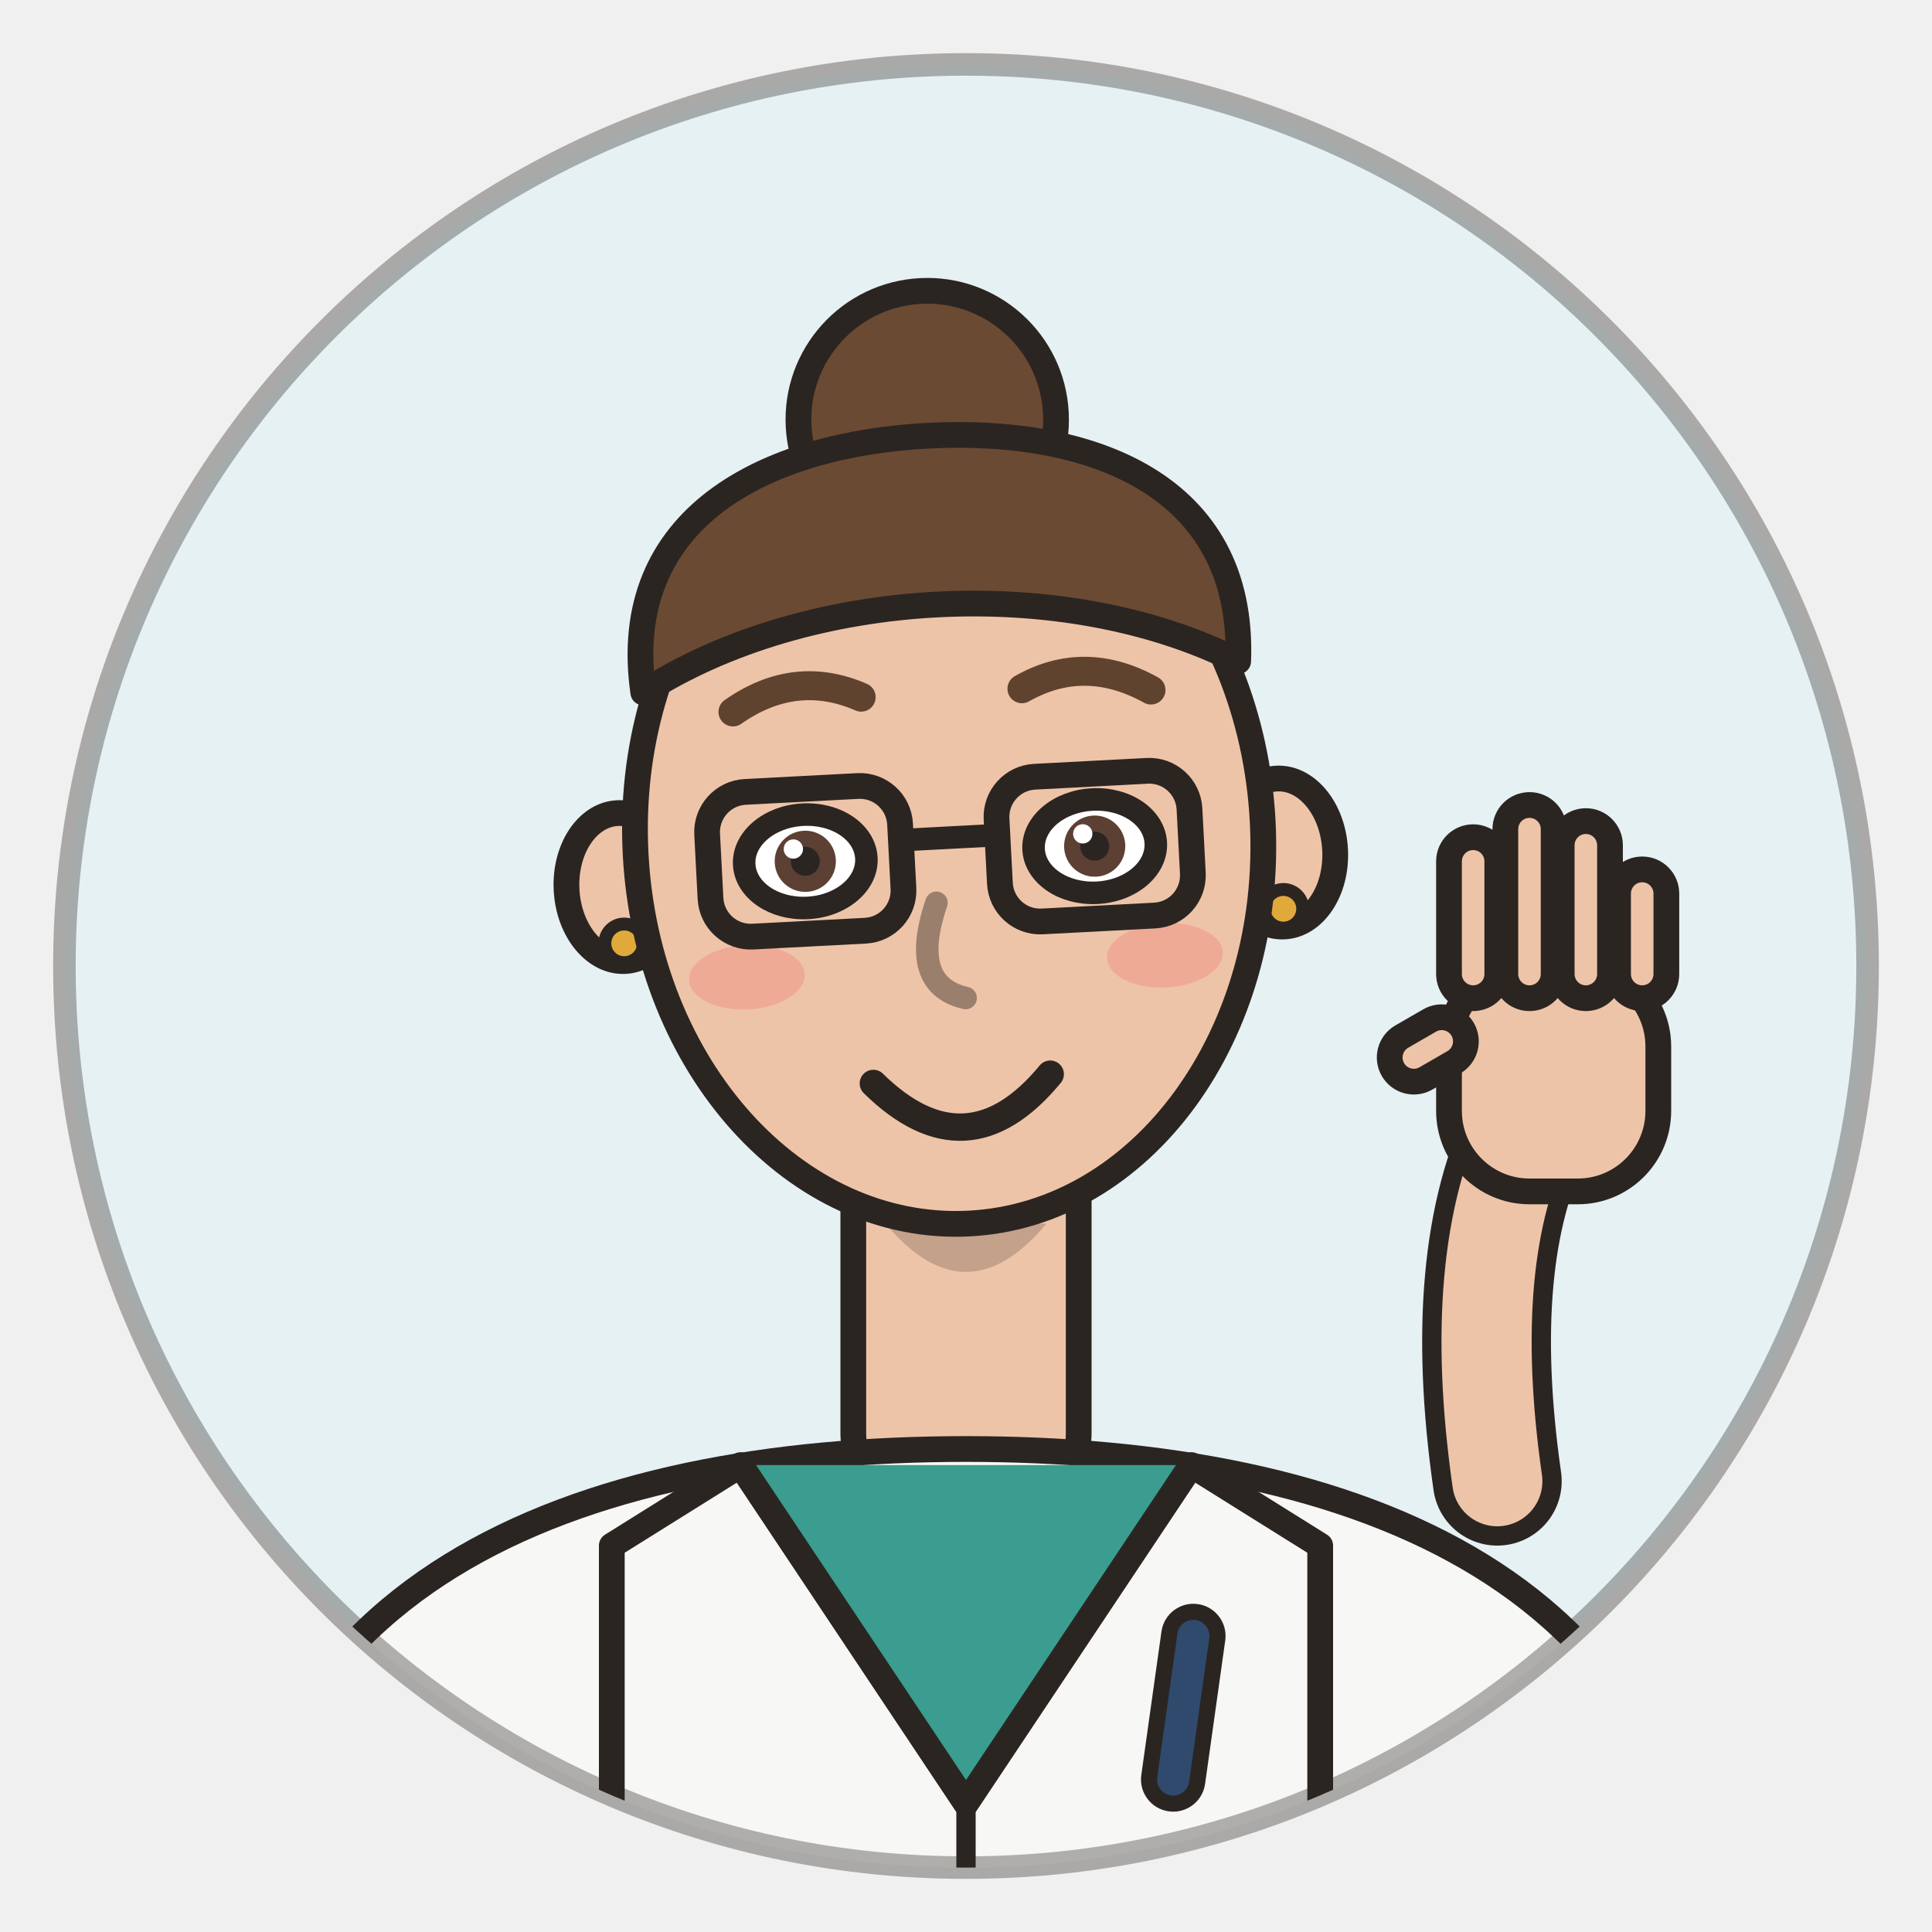
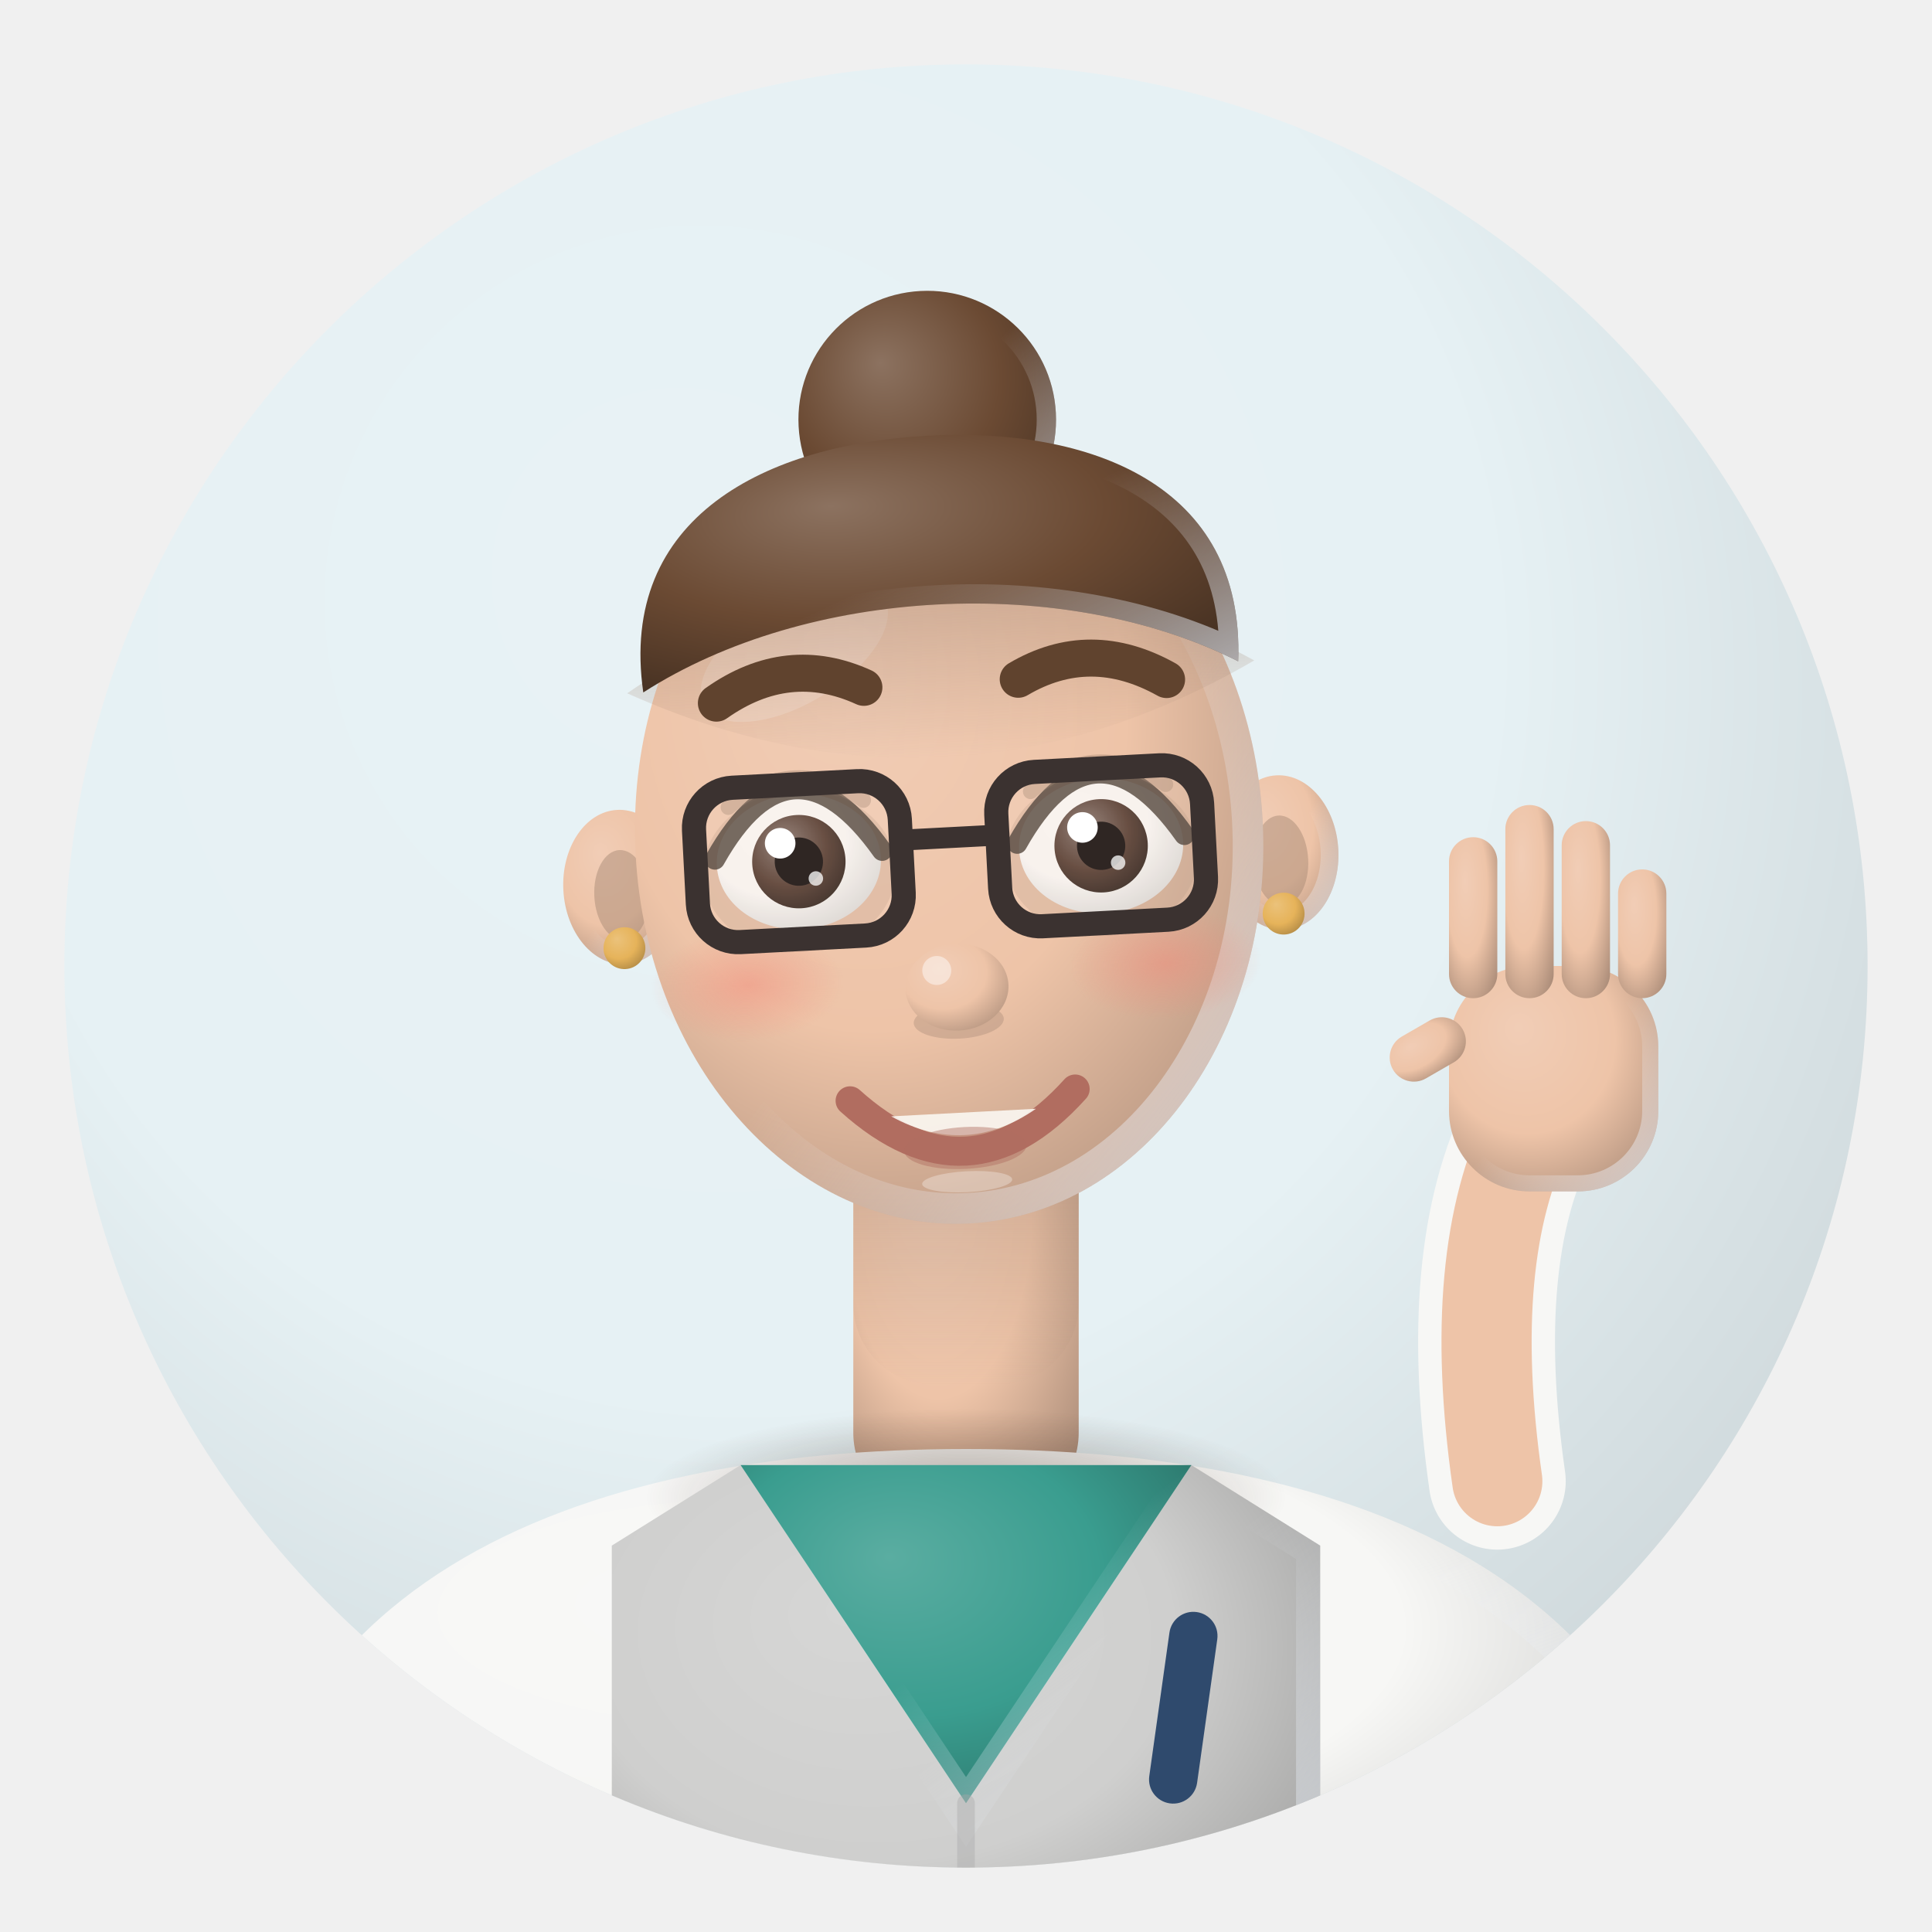
<svg xmlns="http://www.w3.org/2000/svg" viewBox="0 0 120 120" width="240" height="240" role="img" aria-label="Inês, waving hello">
  <defs>
-     <clipPath id="clip-pt-pt-pharmacist-ines">
-       <circle cx="60" cy="60" r="56" />
+     <linearGradient id="pt-pt-pharmacist-ines-rim" x1="0" y1="0" x2="1" y2="1">
+       <stop offset="50%" stop-color="#EEF5FF" stop-opacity="0" />
+       <stop offset="100%" stop-color="#EEF5FF" stop-opacity="0.62" />
+     </linearGradient>
+     <radialGradient id="pt-pt-pharmacist-ines-shadow" cx="0.5" cy="0.5" r="0.5">
+       <stop offset="0%" stop-color="#3A2418" stop-opacity="0.38" />
+       <stop offset="60%" stop-color="#3A2418" stop-opacity="0.17" />
+       <stop offset="100%" stop-color="#3A2418" stop-opacity="0" />
+     </radialGradient>
+     <radialGradient id="pt-pt-pharmacist-ines-skin" cx="0.42" cy="0.38" r="0.8" fx="0.33" fy="0.27">
+       <stop offset="0%" stop-color="#F1CDB6" />
+       <stop offset="52%" stop-color="#EEC4A8" />
+       <stop offset="100%" stop-color="#A78976" />
+     </radialGradient>
+     <radialGradient id="pt-pt-pharmacist-ines-hair" cx="0.42" cy="0.38" r="0.8" fx="0.33" fy="0.27">
+       <stop offset="0%" stop-color="#8C7260" />
+       <stop offset="52%" stop-color="#6B4A33" />
+       <stop offset="100%" stop-color="#422E20" />
+     </radialGradient>
+     <radialGradient id="pt-pt-pharmacist-ines-cloth" cx="0.42" cy="0.38" r="0.8" fx="0.33" fy="0.27">
+       <stop offset="0%" stop-color="#F8F8F7" />
+       <stop offset="52%" stop-color="#F7F7F5" />
+       <stop offset="100%" stop-color="#A8A8A7" />
+     </radialGradient>
+     <radialGradient id="pt-pt-pharmacist-ines-accent" cx="0.42" cy="0.38" r="0.8" fx="0.33" fy="0.27">
+       <stop offset="0%" stop-color="#5AADA1" />
+       <stop offset="52%" stop-color="#3A9D8F" />
+       <stop offset="100%" stop-color="#296E64" />
+     </radialGradient>
+     <radialGradient id="pt-pt-pharmacist-ines-disc" cx="0.42" cy="0.38" r="0.8" fx="0.33" fy="0.27">
+       <stop offset="0%" stop-color="#E8F2F5" />
+       <stop offset="52%" stop-color="#E6F1F4" />
+       <stop offset="100%" stop-color="#C6CFD2" />
+     </radialGradient>
+     <radialGradient id="pt-pt-pharmacist-ines-cloth2" cx="0.42" cy="0.38" r="0.8" fx="0.33" fy="0.27">
+       <stop offset="0%" stop-color="#D6D6D5" />
+       <stop offset="52%" stop-color="#CFCFCE" />
+       <stop offset="100%" stop-color="#959594" />
+     </radialGradient>
+     <linearGradient id="pt-pt-pharmacist-ines-neckshade" x1="0" y1="0" x2="0" y2="1">
+       <stop offset="0%" stop-color="#A28572" stop-opacity="0.55" />
+       <stop offset="100%" stop-color="#A28572" stop-opacity="0" />
+     </linearGradient>
+     <clipPath id="pt-pt-pharmacist-ines-c1">
+       <path d="M14,124 C14,98 36,90 60,90 C84,90 106,98 106,124Z" />
+     </clipPath>
+     <clipPath id="pt-pt-pharmacist-ines-c2">
+       <path d="M46,91 L60,112 L74,91 L82,96 L82,124 H38 V96Z" />
+     </clipPath>
+     <clipPath id="pt-pt-pharmacist-ines-c3">
+       <path d="M46,91 L60,112 L74,91Z" />
+     </clipPath>
+     <clipPath id="pt-pt-pharmacist-ines-c4">
+       <path d="M52,26 a8,8 0 1 0 16,0 a8,8 0 1 0 -16,0Z" />
+     </clipPath>
+     <clipPath id="pt-pt-pharmacist-ines-c5">
+       <path d="M41.5,42 C40.5,31 50,27 60,27 C70,27 79.5,31 78.5,42 C68,36 52,36 41.5,42Z" />
+     </clipPath>
+     <radialGradient id="pt-pt-pharmacist-ines-gold" cx="0.42" cy="0.38" r="0.8" fx="0.33" fy="0.27">
+       <stop offset="0%" stop-color="#EBC27B" />
+       <stop offset="52%" stop-color="#E6B35A" />
+       <stop offset="100%" stop-color="#A17D3F" />
+     </radialGradient>
+     <clipPath id="pt-pt-pharmacist-ines-c6">
+       <path d="M35.9,54 a3.6,4.8 0 1 0 7.2,0 a3.6,4.8 0 1 0 -7.2,0Z" />
+     </clipPath>
+     <clipPath id="pt-pt-pharmacist-ines-c7">
+       <path d="M76.9,54 a3.6,4.8 0 1 0 7.2,0 a3.6,4.8 0 1 0 -7.2,0Z" />
+     </clipPath>
+     <clipPath id="pt-pt-pharmacist-ines-c8">
+       <path d="M40.5,52 a19.5,24 0 1 0 39,0 a19.5,24 0 1 0 -39,0Z" />
+     </clipPath>
+     <linearGradient id="pt-pt-pharmacist-ines-hairshadow" x1="0" y1="0" x2="0" y2="1">
+       <stop offset="0%" stop-color="#A28572" stop-opacity="0.45" />
+       <stop offset="100%" stop-color="#A28572" stop-opacity="0" />
+     </linearGradient>
+     <radialGradient id="pt-pt-pharmacist-ines-blush" cx="0.5" cy="0.5" r="0.5">
+       <stop offset="0%" stop-color="#F08A7A" stop-opacity="0.5" />
+       <stop offset="100%" stop-color="#F08A7A" stop-opacity="0" />
+     </radialGradient>
+     <radialGradient id="pt-pt-pharmacist-ines-eyewhite" cx="0.42" cy="0.38" r="0.8" fx="0.33" fy="0.27">
+       <stop offset="0%" stop-color="#F8F2ED" />
+       <stop offset="52%" stop-color="#F7F1EC" />
+       <stop offset="100%" stop-color="#CFCAC6" />
+     </radialGradient>
+     <radialGradient id="pt-pt-pharmacist-ines-iris" cx="0.42" cy="0.38" r="0.8" fx="0.33" fy="0.27">
+       <stop offset="0%" stop-color="#8D7970" />
+       <stop offset="52%" stop-color="#5C4033" />
+       <stop offset="100%" stop-color="#291D17" />
+     </radialGradient>
+     <clipPath id="pt-pt-pharmacist-ines-c9">
+       <path d="M95,60H98A5,5 0 0 1 103,65V69A5,5 0 0 1 98,74H95A5,5 0 0 1 90,69V65A5,5 0 0 1 95,60Z" />
+     </clipPath>
+     <clipPath id="pt-pt-pharmacist-ines-c10">
+       <path d="M4,60 a56,56 0 1 0 112,0 a56,56 0 1 0 -112,0Z" />
    </clipPath>
  </defs>
-   <circle cx="60" cy="60" r="56" fill="#E6F1F4" />
-   <g clip-path="url(#clip-pt-pt-pharmacist-ines)">
-     <path d="M58,66H62A5,5 0 0 1 67,71V89A5,5 0 0 1 62,94H58A5,5 0 0 1 53,89V71A5,5 0 0 1 58,66Z" fill="#EEC4A8" stroke="#2B2522" stroke-width="1.6" />
-     <path d="M55,76 Q60,82 65,76" fill="#C3A18A" stroke="none" />
-     <path d="M14,124 C14,98 36,90 60,90 C84,90 106,98 106,124Z" fill="#F7F7F5" stroke="#2B2522" stroke-width="1.6" stroke-linejoin="round" />
-     <path d="M46,91 L60,112 L74,91 L82,96 L82,124 H38 V96Z" fill="#F7F7F5" stroke="#2B2522" stroke-width="1.6" stroke-linejoin="round" />
-     <path d="M46,91 L60,112 L74,91" fill="#3A9D8F" stroke="#2B2522" stroke-width="1.6" stroke-linejoin="round" />
-     <path d="M60,112 V124" fill="none" stroke="#2B2522" stroke-width="1.2" stroke-linecap="round" stroke-linejoin="round" />
-     <path d="M73.5,100H73.5A1.5,1.5 0 0 1 75,101.5V110.5A1.5,1.5 0 0 1 73.5,112H73.5A1.5,1.5 0 0 1 72,110.5V101.5A1.5,1.5 0 0 1 73.5,100Z" fill="#2F4A6D" stroke="#2B2522" stroke-width="1" transform="rotate(8 73 106)" />
-     <g transform="translate(60,72) rotate(-3) translate(-60,-72)">
-       <ellipse cx="39.5" cy="54" rx="3.4" ry="4.6" fill="#EEC4A8" stroke="#2B2522" stroke-width="1.6" />
-       <ellipse cx="80.5" cy="54" rx="3.4" ry="4.6" fill="#EEC4A8" stroke="#2B2522" stroke-width="1.6" />
-       <circle cx="39.5" cy="57.5" r="1.2" fill="#E0A93A" stroke="#2B2522" stroke-width="0.8" />
-       <circle cx="80.5" cy="57.5" r="1.2" fill="#E0A93A" stroke="#2B2522" stroke-width="0.8" />
-       <path d="M40.5,52 a19.5,24 0 1 0 39,0 a19.5,24 0 1 0 -39,0Z" fill="#EEC4A8" stroke="#2B2522" stroke-width="1.6" />
-       <ellipse cx="51" cy="53" rx="3.8" ry="2.9" fill="#FFFFFF" stroke="#2B2522" stroke-width="1.4" />
-       <circle cx="51" cy="53" r="1.9" fill="#5C4033" />
-       <circle cx="51" cy="53" r="0.9" fill="#2B2522" />
-       <circle cx="50.3" cy="52.2" r="0.6" fill="#FFFFFF" />
-       <ellipse cx="69" cy="53" rx="3.8" ry="2.9" fill="#FFFFFF" stroke="#2B2522" stroke-width="1.4" />
-       <circle cx="69" cy="53" r="1.9" fill="#5C4033" />
-       <circle cx="69" cy="53" r="0.9" fill="#2B2522" />
-       <circle cx="68.3" cy="52.2" r="0.6" fill="#FFFFFF" />
-       <path d="M47,43.5 Q51,41 55,43" fill="none" stroke="#60432E" stroke-width="1.8" stroke-linecap="round" stroke-linejoin="round" />
-       <path d="M65,43 Q69,41 73,43.5" fill="none" stroke="#60432E" stroke-width="1.8" stroke-linecap="round" stroke-linejoin="round" />
-       <path d="M59,56 q-2,5 1.5,6" fill="none" stroke="#9B7F6D" stroke-width="1.4" stroke-linecap="round" stroke-linejoin="round" />
-       <path d="M54.5,67 Q60,73 65.5,67" fill="none" stroke="#2B2522" stroke-width="1.7" stroke-linecap="round" stroke-linejoin="round" />
-       <ellipse cx="47" cy="60" rx="3.6" ry="2" fill="#F08A80" fill-opacity="0.45" />
-       <ellipse cx="73" cy="60" rx="3.6" ry="2" fill="#F08A80" fill-opacity="0.45" />
-       <path d="M47.5,48.5H54.5A2.5,2.5 0 0 1 57,51V55A2.5,2.5 0 0 1 54.5,57.5H47.5A2.5,2.5 0 0 1 45,55V51A2.5,2.5 0 0 1 47.5,48.5Z" fill="none" stroke="#2B2522" stroke-width="1.6" stroke-linecap="round" stroke-linejoin="round" />
-       <path d="M65.5,48.5H72.5A2.5,2.5 0 0 1 75,51V55A2.5,2.5 0 0 1 72.5,57.5H65.5A2.5,2.5 0 0 1 63,55V51A2.5,2.5 0 0 1 65.5,48.5Z" fill="none" stroke="#2B2522" stroke-width="1.6" stroke-linecap="round" stroke-linejoin="round" />
-       <line x1="57" y1="52" x2="63" y2="52" fill="none" stroke="#2B2522" stroke-width="1.4" stroke-linecap="round" stroke-linejoin="round" />
-       <circle cx="60" cy="26" r="8" fill="#6B4A33" stroke="#2B2522" stroke-width="1.6" stroke-linejoin="round" />
-       <path d="M41.5,42 C40.5,31 50,27 60,27 C70,27 79.5,31 78.5,42 C68,36 52,36 41.5,42Z" fill="#6B4A33" stroke="#2B2522" stroke-width="1.6" stroke-linejoin="round" />
+   <path d="M4,60 a56,56 0 1 0 112,0 a56,56 0 1 0 -112,0Z" fill="url(#pt-pt-pharmacist-ines-disc)" />
+   <g clip-path="url(#pt-pt-pharmacist-ines-c10)">
+     <path d="M58,66H62A5,5 0 0 1 67,71V89A5,5 0 0 1 62,94H58A5,5 0 0 1 53,89V71A5,5 0 0 1 58,66Z" fill="url(#pt-pt-pharmacist-ines-skin)" />
+     <path d="M58,66H62A5,5 0 0 1 67,71V81A5,5 0 0 1 62,86H58A5,5 0 0 1 53,81V71A5,5 0 0 1 58,66Z" fill="url(#pt-pt-pharmacist-ines-neckshade)" />
+     <path d="M14,124 C14,98 36,90 60,90 C84,90 106,98 106,124Z" fill="url(#pt-pt-pharmacist-ines-cloth)" />
+     <path d="M14,124 C14,98 36,90 60,90 C84,90 106,98 106,124Z" fill="none" stroke="url(#pt-pt-pharmacist-ines-rim)" stroke-width="4.2" clip-path="url(#pt-pt-pharmacist-ines-c1)" />
+     <ellipse cx="60" cy="93" rx="20" ry="5.5" fill="url(#pt-pt-pharmacist-ines-shadow)" />
+     <path d="M46,91 L60,112 L74,91 L82,96 L82,124 H38 V96Z" fill="url(#pt-pt-pharmacist-ines-cloth2)" />
+     <path d="M46,91 L60,112 L74,91 L82,96 L82,124 H38 V96Z" fill="none" stroke="url(#pt-pt-pharmacist-ines-rim)" stroke-width="3" clip-path="url(#pt-pt-pharmacist-ines-c2)" />
+     <path d="M46,91 L60,112 L74,91Z" fill="url(#pt-pt-pharmacist-ines-accent)" />
+     <path d="M46,91 L60,112 L74,91Z" fill="none" stroke="url(#pt-pt-pharmacist-ines-rim)" stroke-width="1.8" clip-path="url(#pt-pt-pharmacist-ines-c3)" />
+     <path d="M60,112 V124" fill="none" stroke="#A8A8A7" stroke-width="1.1" stroke-linecap="round" stroke-linejoin="round" stroke-opacity="0.4" />
+     <path d="M73.5,100H73.5A1.5,1.5 0 0 1 75,101.5V110.5A1.5,1.5 0 0 1 73.5,112H73.5A1.5,1.5 0 0 1 72,110.5V101.5A1.5,1.5 0 0 1 73.5,100Z" fill="#2F4A6D" transform="rotate(8 73 106)" />
+     <g transform="translate(60 72) rotate(-3) scale(1) translate(-60 -72)">
+       <path d="M35.9,54 a3.6,4.8 0 1 0 7.2,0 a3.6,4.8 0 1 0 -7.2,0Z" fill="url(#pt-pt-pharmacist-ines-skin)" />
+       <path d="M35.9,54 a3.6,4.8 0 1 0 7.2,0 a3.6,4.8 0 1 0 -7.2,0Z" fill="none" stroke="url(#pt-pt-pharmacist-ines-rim)" stroke-width="2.2" clip-path="url(#pt-pt-pharmacist-ines-c6)" />
+       <ellipse cx="39.5" cy="54.5" rx="1.7" ry="2.8" fill="#A28572" fill-opacity="0.45" />
+       <circle cx="39.5" cy="57.8" r="1.3" fill="url(#pt-pt-pharmacist-ines-gold)" />
+       <path d="M76.9,54 a3.6,4.8 0 1 0 7.2,0 a3.6,4.8 0 1 0 -7.2,0Z" fill="url(#pt-pt-pharmacist-ines-skin)" />
+       <path d="M76.9,54 a3.6,4.8 0 1 0 7.2,0 a3.6,4.8 0 1 0 -7.2,0Z" fill="none" stroke="url(#pt-pt-pharmacist-ines-rim)" stroke-width="2.2" clip-path="url(#pt-pt-pharmacist-ines-c7)" />
+       <ellipse cx="80.5" cy="54.5" rx="1.7" ry="2.8" fill="#A28572" fill-opacity="0.45" />
+       <circle cx="80.5" cy="57.8" r="1.3" fill="url(#pt-pt-pharmacist-ines-gold)" />
+       <path d="M40.5,52 a19.5,24 0 1 0 39,0 a19.5,24 0 1 0 -39,0Z" fill="url(#pt-pt-pharmacist-ines-skin)" />
+       <path d="M40.5,52 a19.5,24 0 1 0 39,0 a19.5,24 0 1 0 -39,0Z" fill="none" stroke="url(#pt-pt-pharmacist-ines-rim)" stroke-width="3.8" clip-path="url(#pt-pt-pharmacist-ines-c8)" />
+       <ellipse cx="51" cy="40" rx="6.5" ry="3.2" transform="rotate(-28 51 40)" fill="#FFFFFF" fill-opacity="0.2" />
+       <path d="M40.5,42 Q60,30 79.5,42 Q60,52 40.5,42Z" fill="url(#pt-pt-pharmacist-ines-hairshadow)" />
+       <ellipse cx="47" cy="60.5" rx="6" ry="3.5" fill="url(#pt-pt-pharmacist-ines-blush)" />
+       <ellipse cx="73" cy="60.5" rx="6" ry="3.5" fill="url(#pt-pt-pharmacist-ines-blush)" />
+       <ellipse cx="50.6" cy="53.6" rx="6" ry="5" fill="#A28572" fill-opacity="0.2" />
+       <ellipse cx="50.6" cy="53" rx="5.1" ry="4.2" fill="url(#pt-pt-pharmacist-ines-eyewhite)" />
+       <circle cx="50.6" cy="53" r="2.9" fill="url(#pt-pt-pharmacist-ines-iris)" />
+       <circle cx="50.6" cy="53" r="1.5" fill="#1D1310" />
+       <circle cx="49.5" cy="51.8" r="0.95" fill="#FFFFFF" />
+       <circle cx="51.6" cy="54.1" r="0.45" fill="#FFFFFF" fill-opacity="0.75" />
+       <path d="M45.4,52.6 Q50.6,44.4 55.8,52.6" fill="none" stroke="#514339" stroke-width="1.25" stroke-linecap="round" stroke-linejoin="round" stroke-opacity="0.85" />
+       <path d="M46.4,49.4 Q50.6,46.2 54.8,49.4" fill="none" stroke="#A28572" stroke-width="0.95" stroke-linecap="round" stroke-linejoin="round" stroke-opacity="0.4" />
+       <ellipse cx="69.4" cy="53.6" rx="6" ry="5" fill="#A28572" fill-opacity="0.2" />
+       <ellipse cx="69.4" cy="53" rx="5.1" ry="4.2" fill="url(#pt-pt-pharmacist-ines-eyewhite)" />
+       <circle cx="69.4" cy="53" r="2.9" fill="url(#pt-pt-pharmacist-ines-iris)" />
+       <circle cx="69.4" cy="53" r="1.5" fill="#1D1310" />
+       <circle cx="68.3" cy="51.8" r="0.95" fill="#FFFFFF" />
+       <circle cx="70.4" cy="54.1" r="0.45" fill="#FFFFFF" fill-opacity="0.75" />
+       <path d="M64.2,52.6 Q69.4,44.4 74.6,52.6" fill="none" stroke="#514339" stroke-width="1.25" stroke-linecap="round" stroke-linejoin="round" stroke-opacity="0.85" />
+       <path d="M65.2,49.4 Q69.4,46.2 73.6,49.4" fill="none" stroke="#A28572" stroke-width="0.95" stroke-linecap="round" stroke-linejoin="round" stroke-opacity="0.4" />
+       <path d="M46,42.9 Q50.6,40 55.2,42.4" fill="none" stroke="#60432E" stroke-width="2.3" stroke-linecap="round" stroke-linejoin="round" />
+       <path d="M64.8,42.4 Q69.4,40 74,42.9" fill="none" stroke="#60432E" stroke-width="2.3" stroke-linecap="round" stroke-linejoin="round" />
+       <ellipse cx="60" cy="63.4" rx="2.8" ry="1.1" fill="#A28572" fill-opacity="0.35" />
+       <path d="M56.8,61.3 a3.2,2.7 0 1 0 6.4,0 a3.2,2.7 0 1 0 -6.4,0Z" fill="url(#pt-pt-pharmacist-ines-skin)" />
+       <circle cx="58.8" cy="60.2" r="0.9" fill="#FFFFFF" fill-opacity="0.45" />
+       <path d="M53,68 Q60,75 67,68" fill="none" stroke="#B16D60" stroke-width="1.8" stroke-linecap="round" stroke-linejoin="round" />
+       <path d="M55.5,69.1 Q60,71.9 64.5,69.1Z" fill="#FBF7F2" fill-opacity="0.9" />
+       <ellipse cx="60" cy="71.3" rx="3.8" ry="1.3" fill="#B16D60" fill-opacity="0.45" />
+       <ellipse cx="60" cy="73.4" rx="2.8" ry="0.65" fill="#FFFFFF" fill-opacity="0.3" />
+       <path d="M52,26 a8,8 0 1 0 16,0 a8,8 0 1 0 -16,0Z" fill="url(#pt-pt-pharmacist-ines-hair)" />
+       <path d="M52,26 a8,8 0 1 0 16,0 a8,8 0 1 0 -16,0Z" fill="none" stroke="url(#pt-pt-pharmacist-ines-rim)" stroke-width="2.4" clip-path="url(#pt-pt-pharmacist-ines-c4)" />
+       <path d="M41.5,42 C40.5,31 50,27 60,27 C70,27 79.5,31 78.5,42 C68,36 52,36 41.5,42Z" fill="url(#pt-pt-pharmacist-ines-hair)" />
+       <path d="M41.5,42 C40.5,31 50,27 60,27 C70,27 79.5,31 78.5,42 C68,36 52,36 41.5,42Z" fill="none" stroke="url(#pt-pt-pharmacist-ines-rim)" stroke-width="2.4" clip-path="url(#pt-pt-pharmacist-ines-c5)" />
+       <path d="M46.7,48.2H54.5A2.5,2.5 0 0 1 57,50.7V55.3A2.5,2.5 0 0 1 54.5,57.8H46.7A2.5,2.5 0 0 1 44.2,55.3V50.7A2.5,2.5 0 0 1 46.7,48.2Z" fill="#FFFFFF" fill-opacity="0.08" />
+       <path d="M65.5,48.2H73.3A2.5,2.5 0 0 1 75.8,50.7V55.3A2.5,2.5 0 0 1 73.3,57.8H65.5A2.5,2.5 0 0 1 63,55.3V50.7A2.5,2.5 0 0 1 65.5,48.2Z" fill="#FFFFFF" fill-opacity="0.08" />
+       <path d="M46.7,48.2H54.5A2.5,2.5 0 0 1 57,50.7V55.3A2.5,2.5 0 0 1 54.5,57.8H46.7A2.5,2.5 0 0 1 44.2,55.3V50.7A2.5,2.5 0 0 1 46.7,48.2Z" fill="none" stroke="#3B3230" stroke-width="1.5" stroke-linecap="round" stroke-linejoin="round" />
+       <path d="M65.5,48.2H73.3A2.5,2.5 0 0 1 75.8,50.7V55.3A2.5,2.5 0 0 1 73.3,57.8H65.5A2.5,2.5 0 0 1 63,55.3V50.7A2.5,2.5 0 0 1 65.5,48.2Z" fill="none" stroke="#3B3230" stroke-width="1.5" stroke-linecap="round" stroke-linejoin="round" />
+       <line x1="57" y1="52" x2="63" y2="52" fill="none" stroke="#3B3230" stroke-width="1.3" stroke-linecap="round" stroke-linejoin="round" />
    </g>
-     <path d="M93,92 Q91,78 95,70" fill="none" stroke="#2B2522" stroke-width="8" stroke-linecap="round" stroke-linejoin="round" />
+     <path d="M93,92 Q91,78 95,70" fill="none" stroke="#F7F7F5" stroke-width="8.5" stroke-linecap="round" stroke-linejoin="round" />
    <path d="M93,92 Q91,78 95,70" fill="none" stroke="#EEC4A8" stroke-width="5.6" stroke-linecap="round" stroke-linejoin="round" />
-     <path d="M95,60H98A5,5 0 0 1 103,65V69A5,5 0 0 1 98,74H95A5,5 0 0 1 90,69V65A5,5 0 0 1 95,60Z" fill="#EEC4A8" stroke="#2B2522" stroke-width="1.6" stroke-linejoin="round" />
-     <path d="M91.5,52H91.5A1.5,1.5 0 0 1 93,53.5V60.5A1.5,1.5 0 0 1 91.5,62H91.5A1.5,1.5 0 0 1 90,60.5V53.5A1.5,1.5 0 0 1 91.5,52Z" fill="#EEC4A8" stroke="#2B2522" stroke-width="1.6" stroke-linejoin="round" />
-     <path d="M95,50H95A1.5,1.5 0 0 1 96.5,51.5V60.5A1.5,1.5 0 0 1 95,62H95A1.5,1.5 0 0 1 93.5,60.5V51.5A1.5,1.5 0 0 1 95,50Z" fill="#EEC4A8" stroke="#2B2522" stroke-width="1.6" stroke-linejoin="round" />
-     <path d="M98.5,51H98.5A1.5,1.5 0 0 1 100,52.5V60.5A1.5,1.5 0 0 1 98.5,62H98.5A1.5,1.5 0 0 1 97,60.5V52.5A1.5,1.5 0 0 1 98.5,51Z" fill="#EEC4A8" stroke="#2B2522" stroke-width="1.6" stroke-linejoin="round" />
-     <path d="M102,54H102A1.5,1.5 0 0 1 103.5,55.5V60.5A1.5,1.5 0 0 1 102,62H102A1.5,1.5 0 0 1 100.5,60.5V55.5A1.5,1.5 0 0 1 102,54Z" fill="#EEC4A8" stroke="#2B2522" stroke-width="1.6" stroke-linejoin="round" />
-     <path d="M87.5,64H89.5A1.5,1.5 0 0 1 91,65.5V65.5A1.5,1.5 0 0 1 89.5,67H87.5A1.5,1.5 0 0 1 86,65.5V65.5A1.5,1.5 0 0 1 87.5,64Z" fill="#EEC4A8" stroke="#2B2522" stroke-width="1.6" stroke-linejoin="round" transform="rotate(-30 88 65)" />
+     <path d="M95,60H98A5,5 0 0 1 103,65V69A5,5 0 0 1 98,74H95A5,5 0 0 1 90,69V65A5,5 0 0 1 95,60Z" fill="url(#pt-pt-pharmacist-ines-skin)" />
+     <path d="M95,60H98A5,5 0 0 1 103,65V69A5,5 0 0 1 98,74H95A5,5 0 0 1 90,69V65A5,5 0 0 1 95,60Z" fill="none" stroke="url(#pt-pt-pharmacist-ines-rim)" stroke-width="2" clip-path="url(#pt-pt-pharmacist-ines-c9)" />
+     <path d="M91.5,52H91.5A1.5,1.5 0 0 1 93,53.5V60.5A1.5,1.5 0 0 1 91.5,62H91.5A1.5,1.5 0 0 1 90,60.5V53.5A1.5,1.5 0 0 1 91.5,52Z" fill="url(#pt-pt-pharmacist-ines-skin)" />
+     <path d="M95,50H95A1.5,1.5 0 0 1 96.5,51.5V60.5A1.5,1.5 0 0 1 95,62H95A1.5,1.5 0 0 1 93.5,60.5V51.5A1.5,1.5 0 0 1 95,50Z" fill="url(#pt-pt-pharmacist-ines-skin)" />
+     <path d="M98.5,51H98.5A1.5,1.5 0 0 1 100,52.5V60.5A1.5,1.5 0 0 1 98.5,62H98.5A1.5,1.5 0 0 1 97,60.5V52.5A1.5,1.5 0 0 1 98.5,51Z" fill="url(#pt-pt-pharmacist-ines-skin)" />
+     <path d="M102,54H102A1.5,1.5 0 0 1 103.5,55.5V60.5A1.5,1.5 0 0 1 102,62H102A1.5,1.5 0 0 1 100.5,60.5V55.5A1.5,1.5 0 0 1 102,54Z" fill="url(#pt-pt-pharmacist-ines-skin)" />
+     <path d="M87.5,64H89.5A1.5,1.5 0 0 1 91,65.5V65.5A1.5,1.5 0 0 1 89.5,67H87.5A1.5,1.5 0 0 1 86,65.5V65.5A1.5,1.5 0 0 1 87.5,64Z" fill="url(#pt-pt-pharmacist-ines-skin)" transform="rotate(-30 88 65)" />
  </g>
-   <circle cx="60" cy="60" r="56" fill="none" stroke="#2B2522" stroke-width="1.4" stroke-opacity="0.35" />
</svg>
